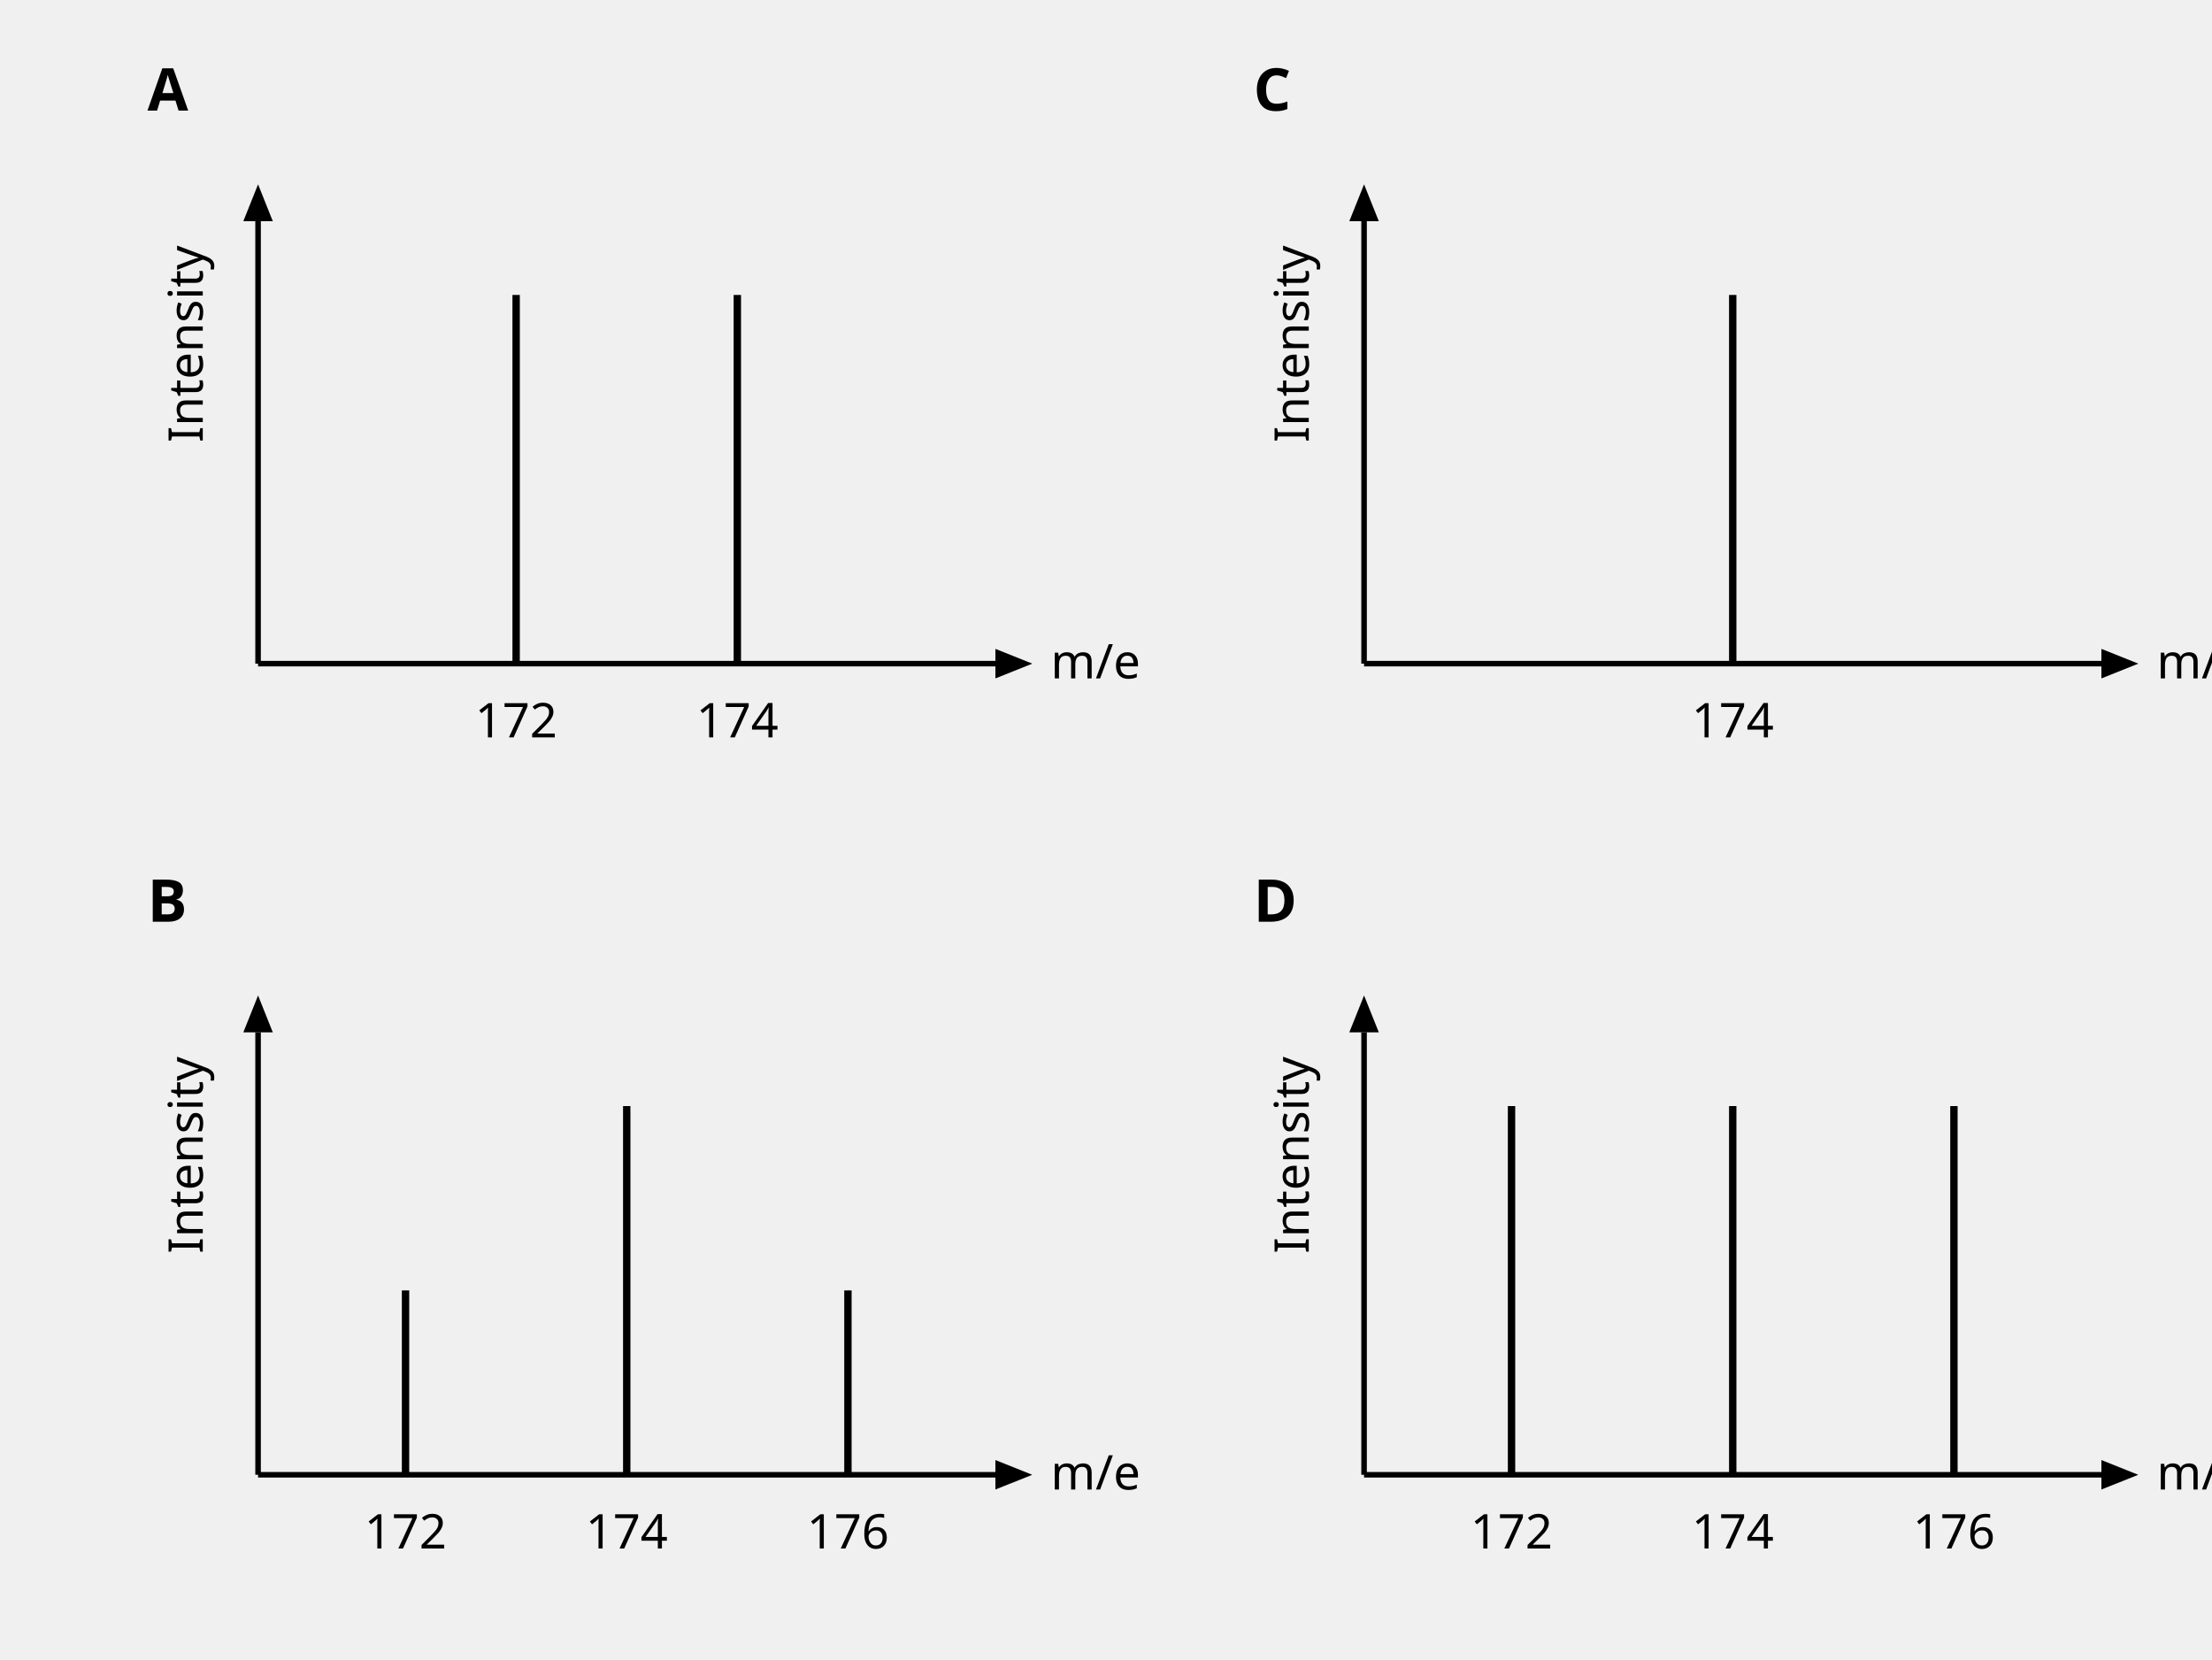
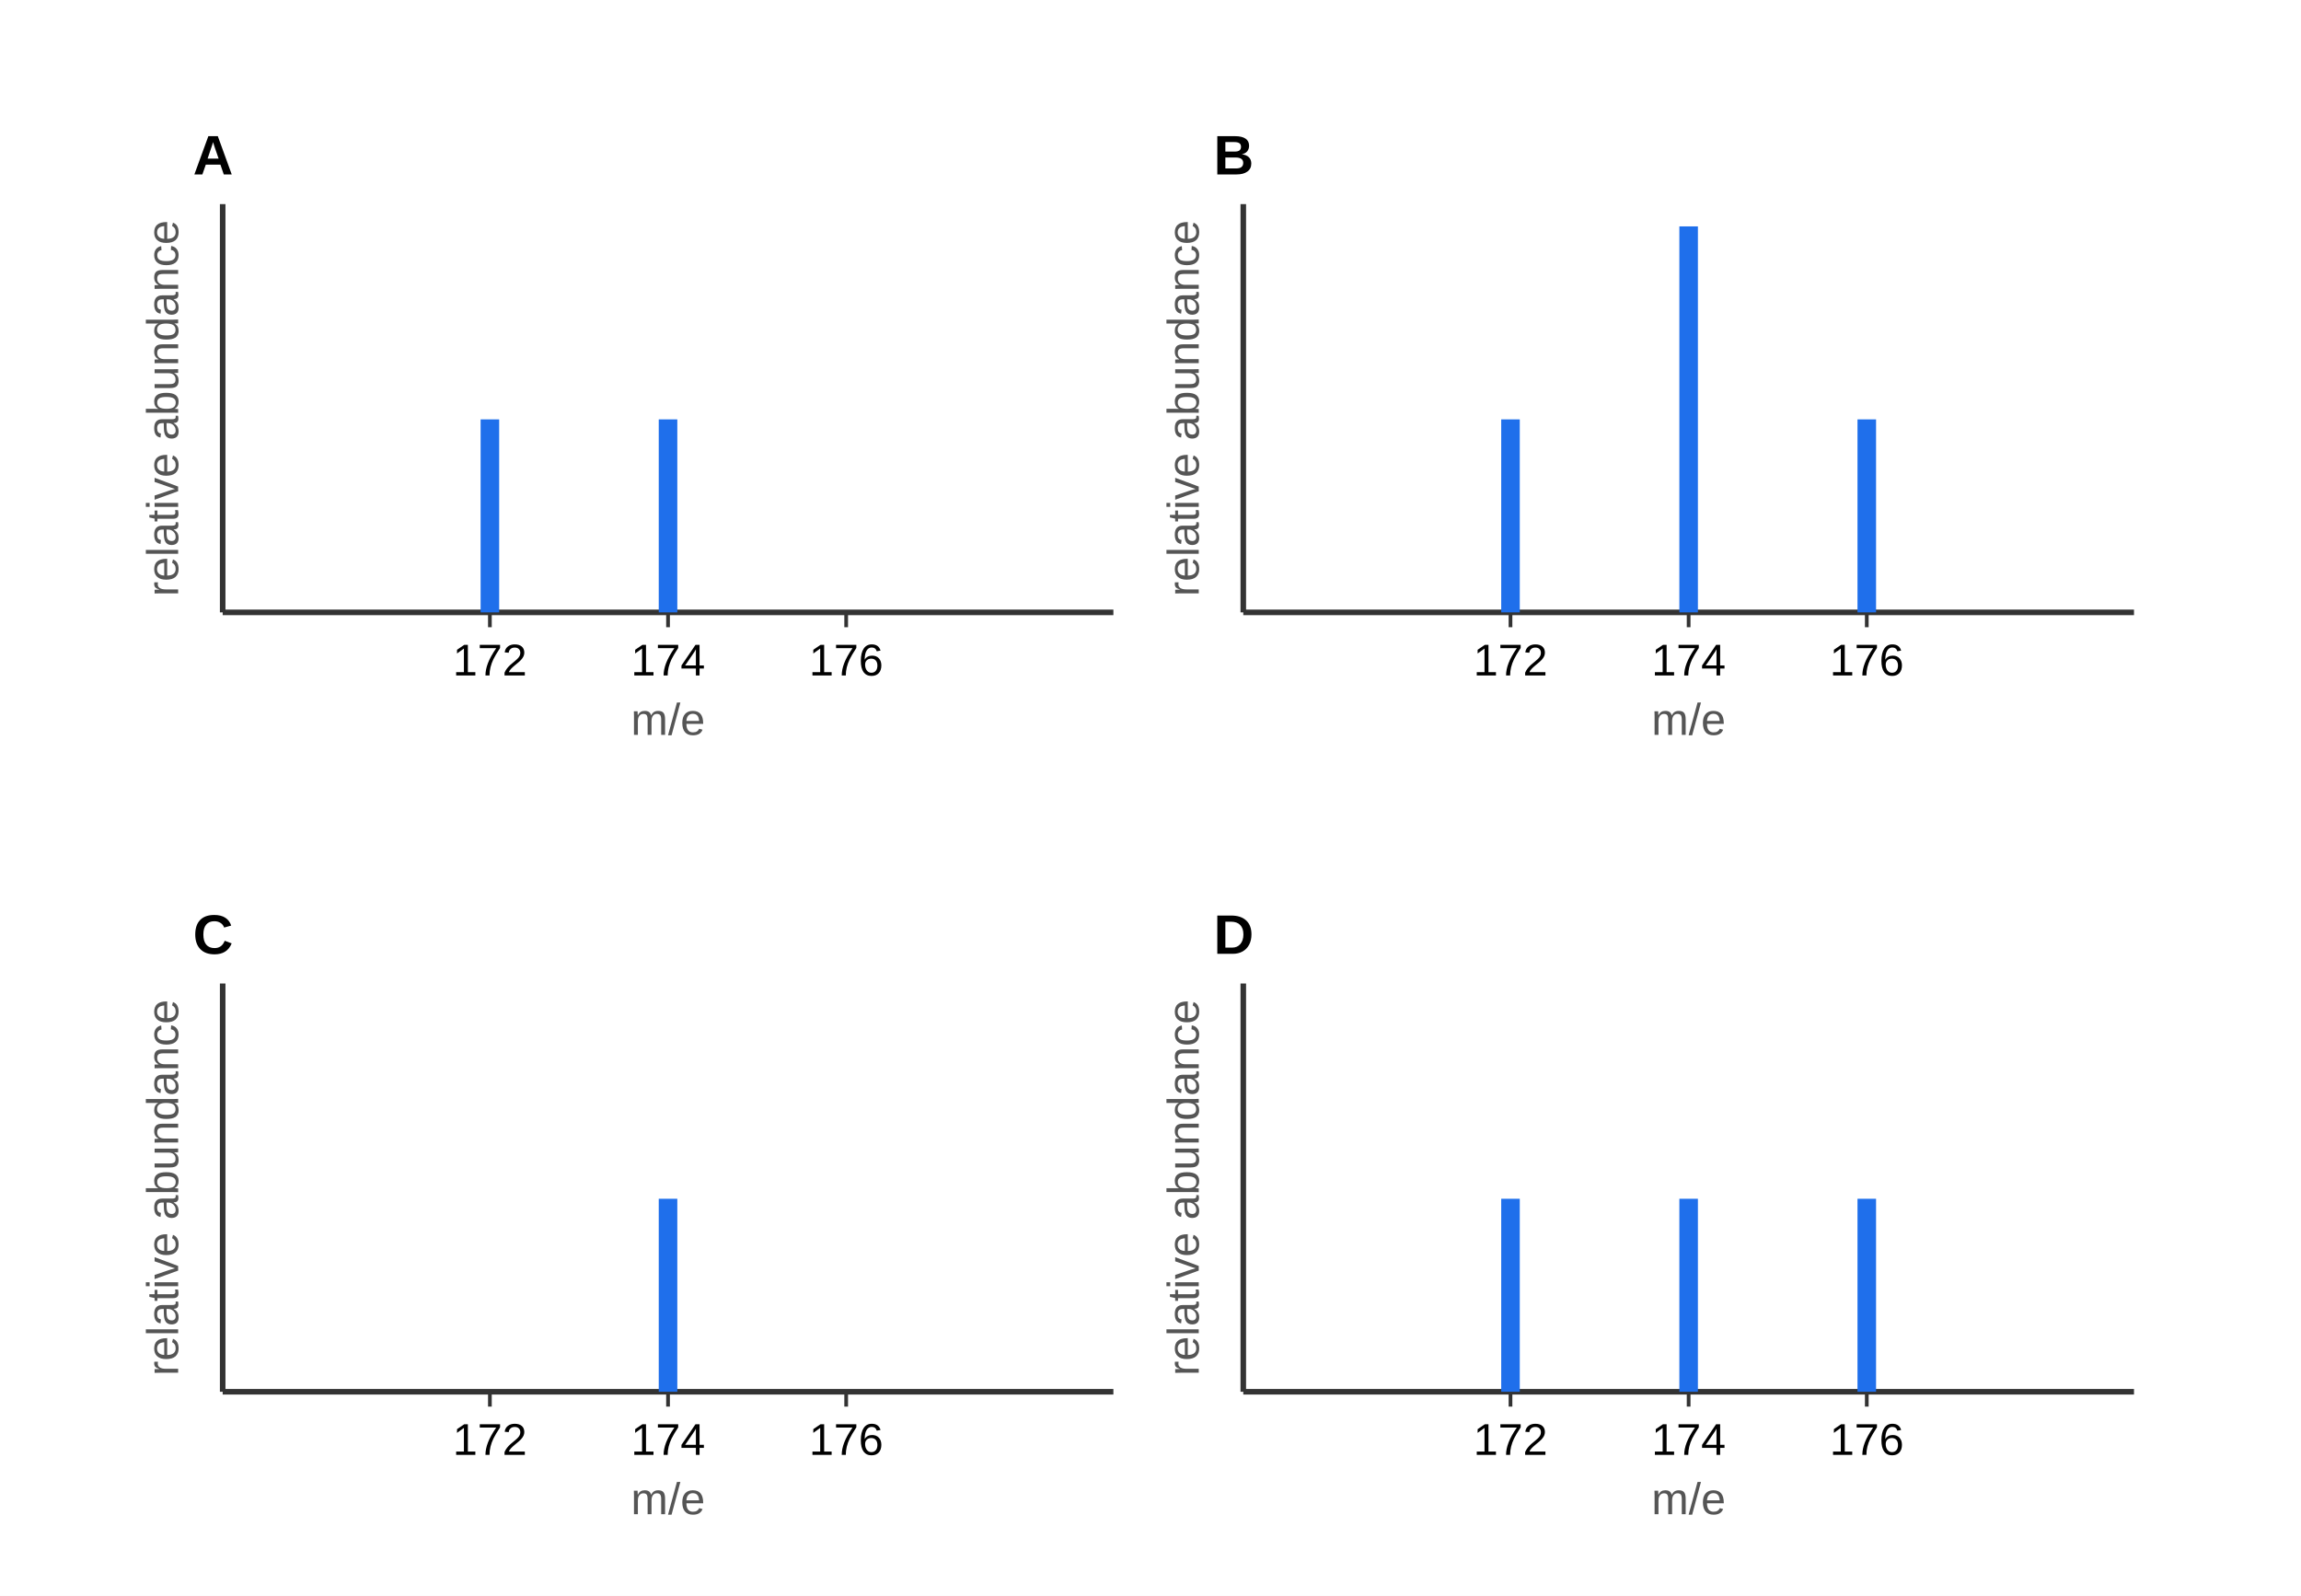
- <svg xmlns="http://www.w3.org/2000/svg" viewBox="0 0 600 450" width="600" height="450">
-   <style>
-     .axis { stroke: black; stroke-width: 1.5; }
-     .peak { stroke: black; stroke-width: 2; }
-     .label { font-family: sans-serif; font-size: 13px; text-anchor: middle; }
-     .axis-label { font-family: sans-serif; font-size: 13px; }
-     .title { font-family: sans-serif; font-size: 16px; font-weight: bold; }
-   </style>
-   <g transform="translate(40, 30)">
-     <text x="0" y="0" class="title">A</text>
-     <line x1="30" y1="150" x2="30" y2="30" class="axis" />
-     <polygon points="26,30 30,20 34,30" fill="black" />
-     <text x="-90" y="15" class="axis-label" transform="rotate(-90)">Intensity</text>
-     <line x1="30" y1="150" x2="230" y2="150" class="axis" />
-     <polygon points="230,146 240,150 230,154" fill="black" />
-     <text x="245" y="154" class="axis-label">m/e</text>
-     <line x1="100" y1="150" x2="100" y2="50" class="peak" />
-     <text x="100" y="170" class="label">172</text>
-     <line x1="160" y1="150" x2="160" y2="50" class="peak" />
-     <text x="160" y="170" class="label">174</text>
-   </g>
-   <g transform="translate(340, 30)">
-     <text x="0" y="0" class="title">C</text>
-     <line x1="30" y1="150" x2="30" y2="30" class="axis" />
-     <polygon points="26,30 30,20 34,30" fill="black" />
-     <text x="-90" y="15" class="axis-label" transform="rotate(-90)">Intensity</text>
-     <line x1="30" y1="150" x2="230" y2="150" class="axis" />
-     <polygon points="230,146 240,150 230,154" fill="black" />
-     <text x="245" y="154" class="axis-label">m/e</text>
-     <line x1="130" y1="150" x2="130" y2="50" class="peak" />
-     <text x="130" y="170" class="label">174</text>
-   </g>
-   <g transform="translate(40, 250)">
-     <text x="0" y="0" class="title">B</text>
-     <line x1="30" y1="150" x2="30" y2="30" class="axis" />
-     <polygon points="26,30 30,20 34,30" fill="black" />
-     <text x="-90" y="15" class="axis-label" transform="rotate(-90)">Intensity</text>
-     <line x1="30" y1="150" x2="230" y2="150" class="axis" />
-     <polygon points="230,146 240,150 230,154" fill="black" />
-     <text x="245" y="154" class="axis-label">m/e</text>
-     <line x1="70" y1="150" x2="70" y2="100" class="peak" />
-     <text x="70" y="170" class="label">172</text>
-     <line x1="130" y1="150" x2="130" y2="50" class="peak" />
-     <text x="130" y="170" class="label">174</text>
-     <line x1="190" y1="150" x2="190" y2="100" class="peak" />
-     <text x="190" y="170" class="label">176</text>
-   </g>
-   <g transform="translate(340, 250)">
-     <text x="0" y="0" class="title">D</text>
-     <line x1="30" y1="150" x2="30" y2="30" class="axis" />
-     <polygon points="26,30 30,20 34,30" fill="black" />
-     <text x="-90" y="15" class="axis-label" transform="rotate(-90)">Intensity</text>
-     <line x1="30" y1="150" x2="230" y2="150" class="axis" />
-     <polygon points="230,146 240,150 230,154" fill="black" />
-     <text x="245" y="154" class="axis-label">m/e</text>
-     <line x1="70" y1="150" x2="70" y2="50" class="peak" />
-     <text x="70" y="170" class="label">172</text>
-     <line x1="130" y1="150" x2="130" y2="50" class="peak" />
-     <text x="130" y="170" class="label">174</text>
-     <line x1="190" y1="150" x2="190" y2="50" class="peak" />
-     <text x="190" y="170" class="label">176</text>
-   </g>
+ <svg xmlns="http://www.w3.org/2000/svg" viewBox="0 0 620 430" width="620" height="430" font-family="Arial, sans-serif" role="img">
+   <rect width="620" height="430" fill="#fff" />
+   <text x="52" y="47" font-weight="700" font-size="15">A</text>
+   <line x1="60" y1="165" x2="300" y2="165" stroke="#333" stroke-width="1.5" />
+   <line x1="60" y1="165" x2="60" y2="55" stroke="#333" stroke-width="1.5" />
+   <line x1="132.0" y1="165" x2="132.0" y2="169" stroke="#333" />
+   <text x="132.0" y="182" text-anchor="middle" font-size="12">172</text>
+   <line x1="180.0" y1="165" x2="180.0" y2="169" stroke="#333" />
+   <text x="180.0" y="182" text-anchor="middle" font-size="12">174</text>
+   <line x1="228.0" y1="165" x2="228.0" y2="169" stroke="#333" />
+   <text x="228.0" y="182" text-anchor="middle" font-size="12">176</text>
+   <line x1="132.0" y1="165" x2="132.0" y2="113.0" stroke="#1f6feb" stroke-width="5" />
+   <line x1="180.0" y1="165" x2="180.0" y2="113.0" stroke="#1f6feb" stroke-width="5" />
+   <text x="180.0" y="198" text-anchor="middle" font-size="12" fill="#555">m/e</text>
+   <text x="48" y="110.0" font-size="12" fill="#555" transform="rotate(-90 48 110.0)" text-anchor="middle">relative abundance</text>
+   <text x="327" y="47" font-weight="700" font-size="15">B</text>
+   <line x1="335" y1="165" x2="575" y2="165" stroke="#333" stroke-width="1.5" />
+   <line x1="335" y1="165" x2="335" y2="55" stroke="#333" stroke-width="1.5" />
+   <line x1="407.0" y1="165" x2="407.0" y2="169" stroke="#333" />
+   <text x="407.0" y="182" text-anchor="middle" font-size="12">172</text>
+   <line x1="455.0" y1="165" x2="455.0" y2="169" stroke="#333" />
+   <text x="455.0" y="182" text-anchor="middle" font-size="12">174</text>
+   <line x1="503.0" y1="165" x2="503.0" y2="169" stroke="#333" />
+   <text x="503.0" y="182" text-anchor="middle" font-size="12">176</text>
+   <line x1="407.0" y1="165" x2="407.0" y2="113.0" stroke="#1f6feb" stroke-width="5" />
+   <line x1="455.0" y1="165" x2="455.0" y2="61.0" stroke="#1f6feb" stroke-width="5" />
+   <line x1="503.0" y1="165" x2="503.0" y2="113.0" stroke="#1f6feb" stroke-width="5" />
+   <text x="455.0" y="198" text-anchor="middle" font-size="12" fill="#555">m/e</text>
+   <text x="323" y="110.0" font-size="12" fill="#555" transform="rotate(-90 323 110.0)" text-anchor="middle">relative abundance</text>
+   <text x="52" y="257" font-weight="700" font-size="15">C</text>
+   <line x1="60" y1="375" x2="300" y2="375" stroke="#333" stroke-width="1.5" />
+   <line x1="60" y1="375" x2="60" y2="265" stroke="#333" stroke-width="1.5" />
+   <line x1="132.0" y1="375" x2="132.0" y2="379" stroke="#333" />
+   <text x="132.0" y="392" text-anchor="middle" font-size="12">172</text>
+   <line x1="180.0" y1="375" x2="180.0" y2="379" stroke="#333" />
+   <text x="180.0" y="392" text-anchor="middle" font-size="12">174</text>
+   <line x1="228.0" y1="375" x2="228.0" y2="379" stroke="#333" />
+   <text x="228.0" y="392" text-anchor="middle" font-size="12">176</text>
+   <line x1="180.0" y1="375" x2="180.0" y2="323.0" stroke="#1f6feb" stroke-width="5" />
+   <text x="180.0" y="408" text-anchor="middle" font-size="12" fill="#555">m/e</text>
+   <text x="48" y="320.0" font-size="12" fill="#555" transform="rotate(-90 48 320.0)" text-anchor="middle">relative abundance</text>
+   <text x="327" y="257" font-weight="700" font-size="15">D</text>
+   <line x1="335" y1="375" x2="575" y2="375" stroke="#333" stroke-width="1.5" />
+   <line x1="335" y1="375" x2="335" y2="265" stroke="#333" stroke-width="1.5" />
+   <line x1="407.0" y1="375" x2="407.0" y2="379" stroke="#333" />
+   <text x="407.0" y="392" text-anchor="middle" font-size="12">172</text>
+   <line x1="455.0" y1="375" x2="455.0" y2="379" stroke="#333" />
+   <text x="455.0" y="392" text-anchor="middle" font-size="12">174</text>
+   <line x1="503.0" y1="375" x2="503.0" y2="379" stroke="#333" />
+   <text x="503.0" y="392" text-anchor="middle" font-size="12">176</text>
+   <line x1="407.0" y1="375" x2="407.0" y2="323.0" stroke="#1f6feb" stroke-width="5" />
+   <line x1="455.0" y1="375" x2="455.0" y2="323.0" stroke="#1f6feb" stroke-width="5" />
+   <line x1="503.0" y1="375" x2="503.0" y2="323.0" stroke="#1f6feb" stroke-width="5" />
+   <text x="455.0" y="408" text-anchor="middle" font-size="12" fill="#555">m/e</text>
+   <text x="323" y="320.0" font-size="12" fill="#555" transform="rotate(-90 323 320.0)" text-anchor="middle">relative abundance</text>
</svg>
